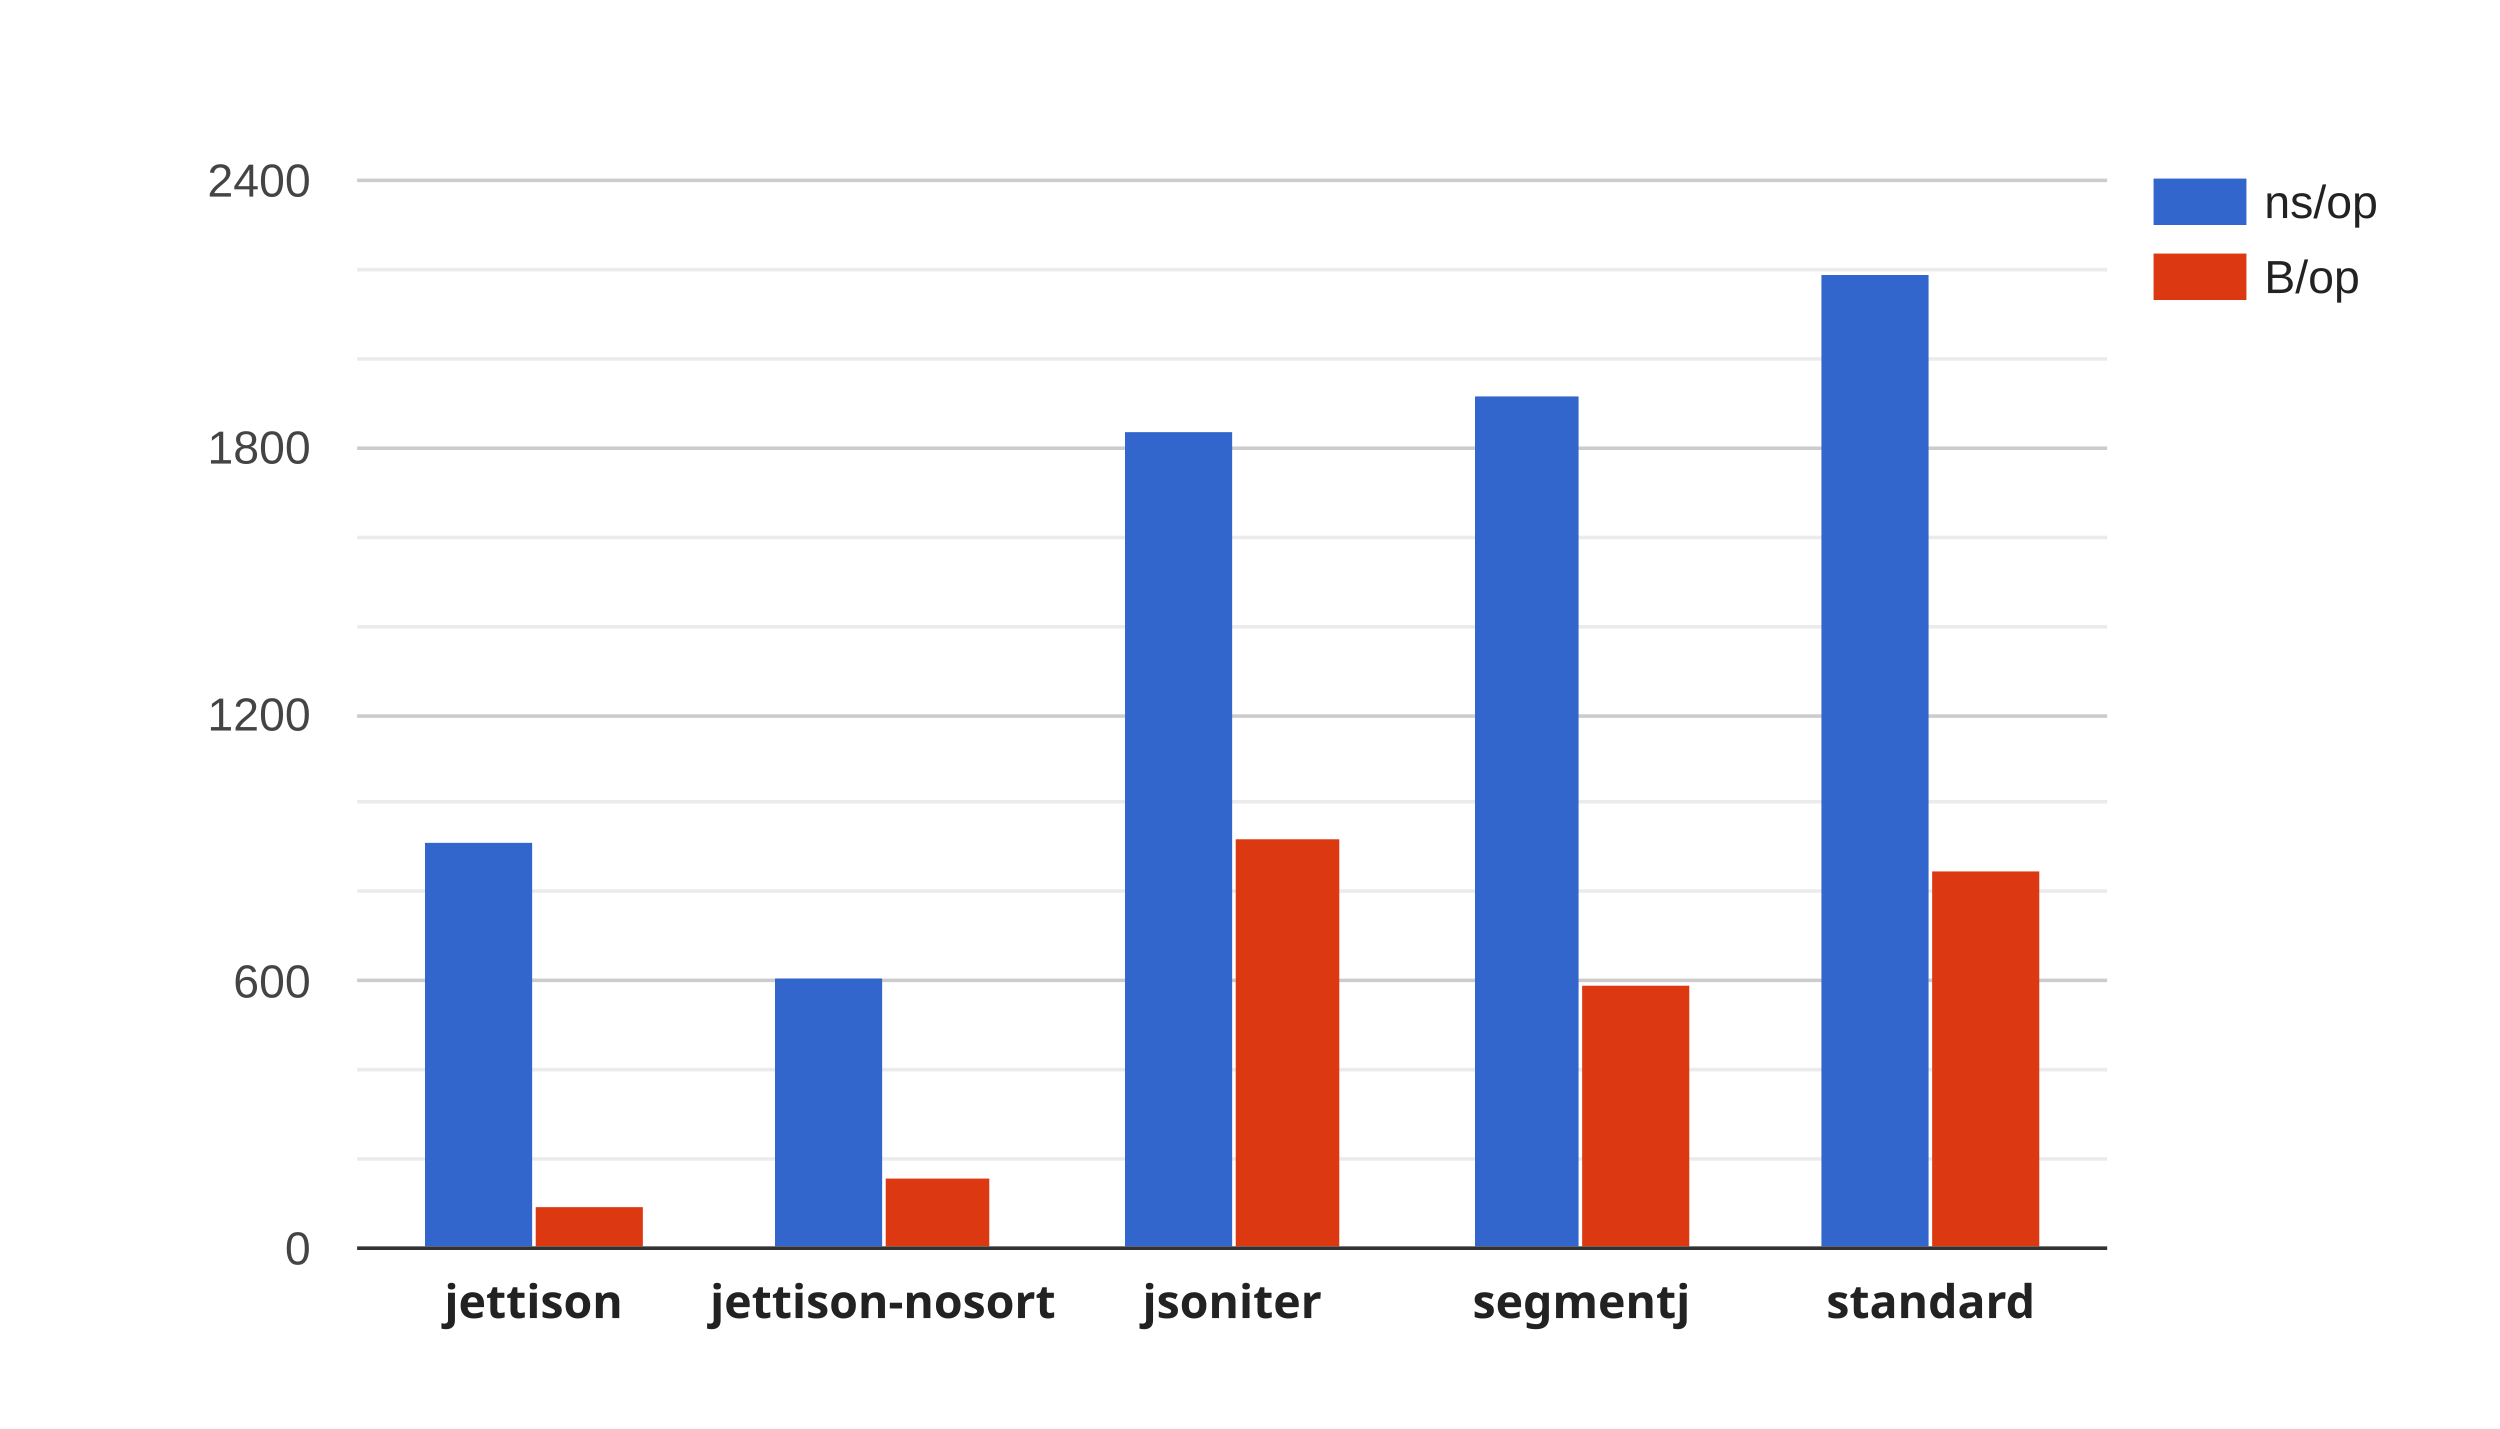
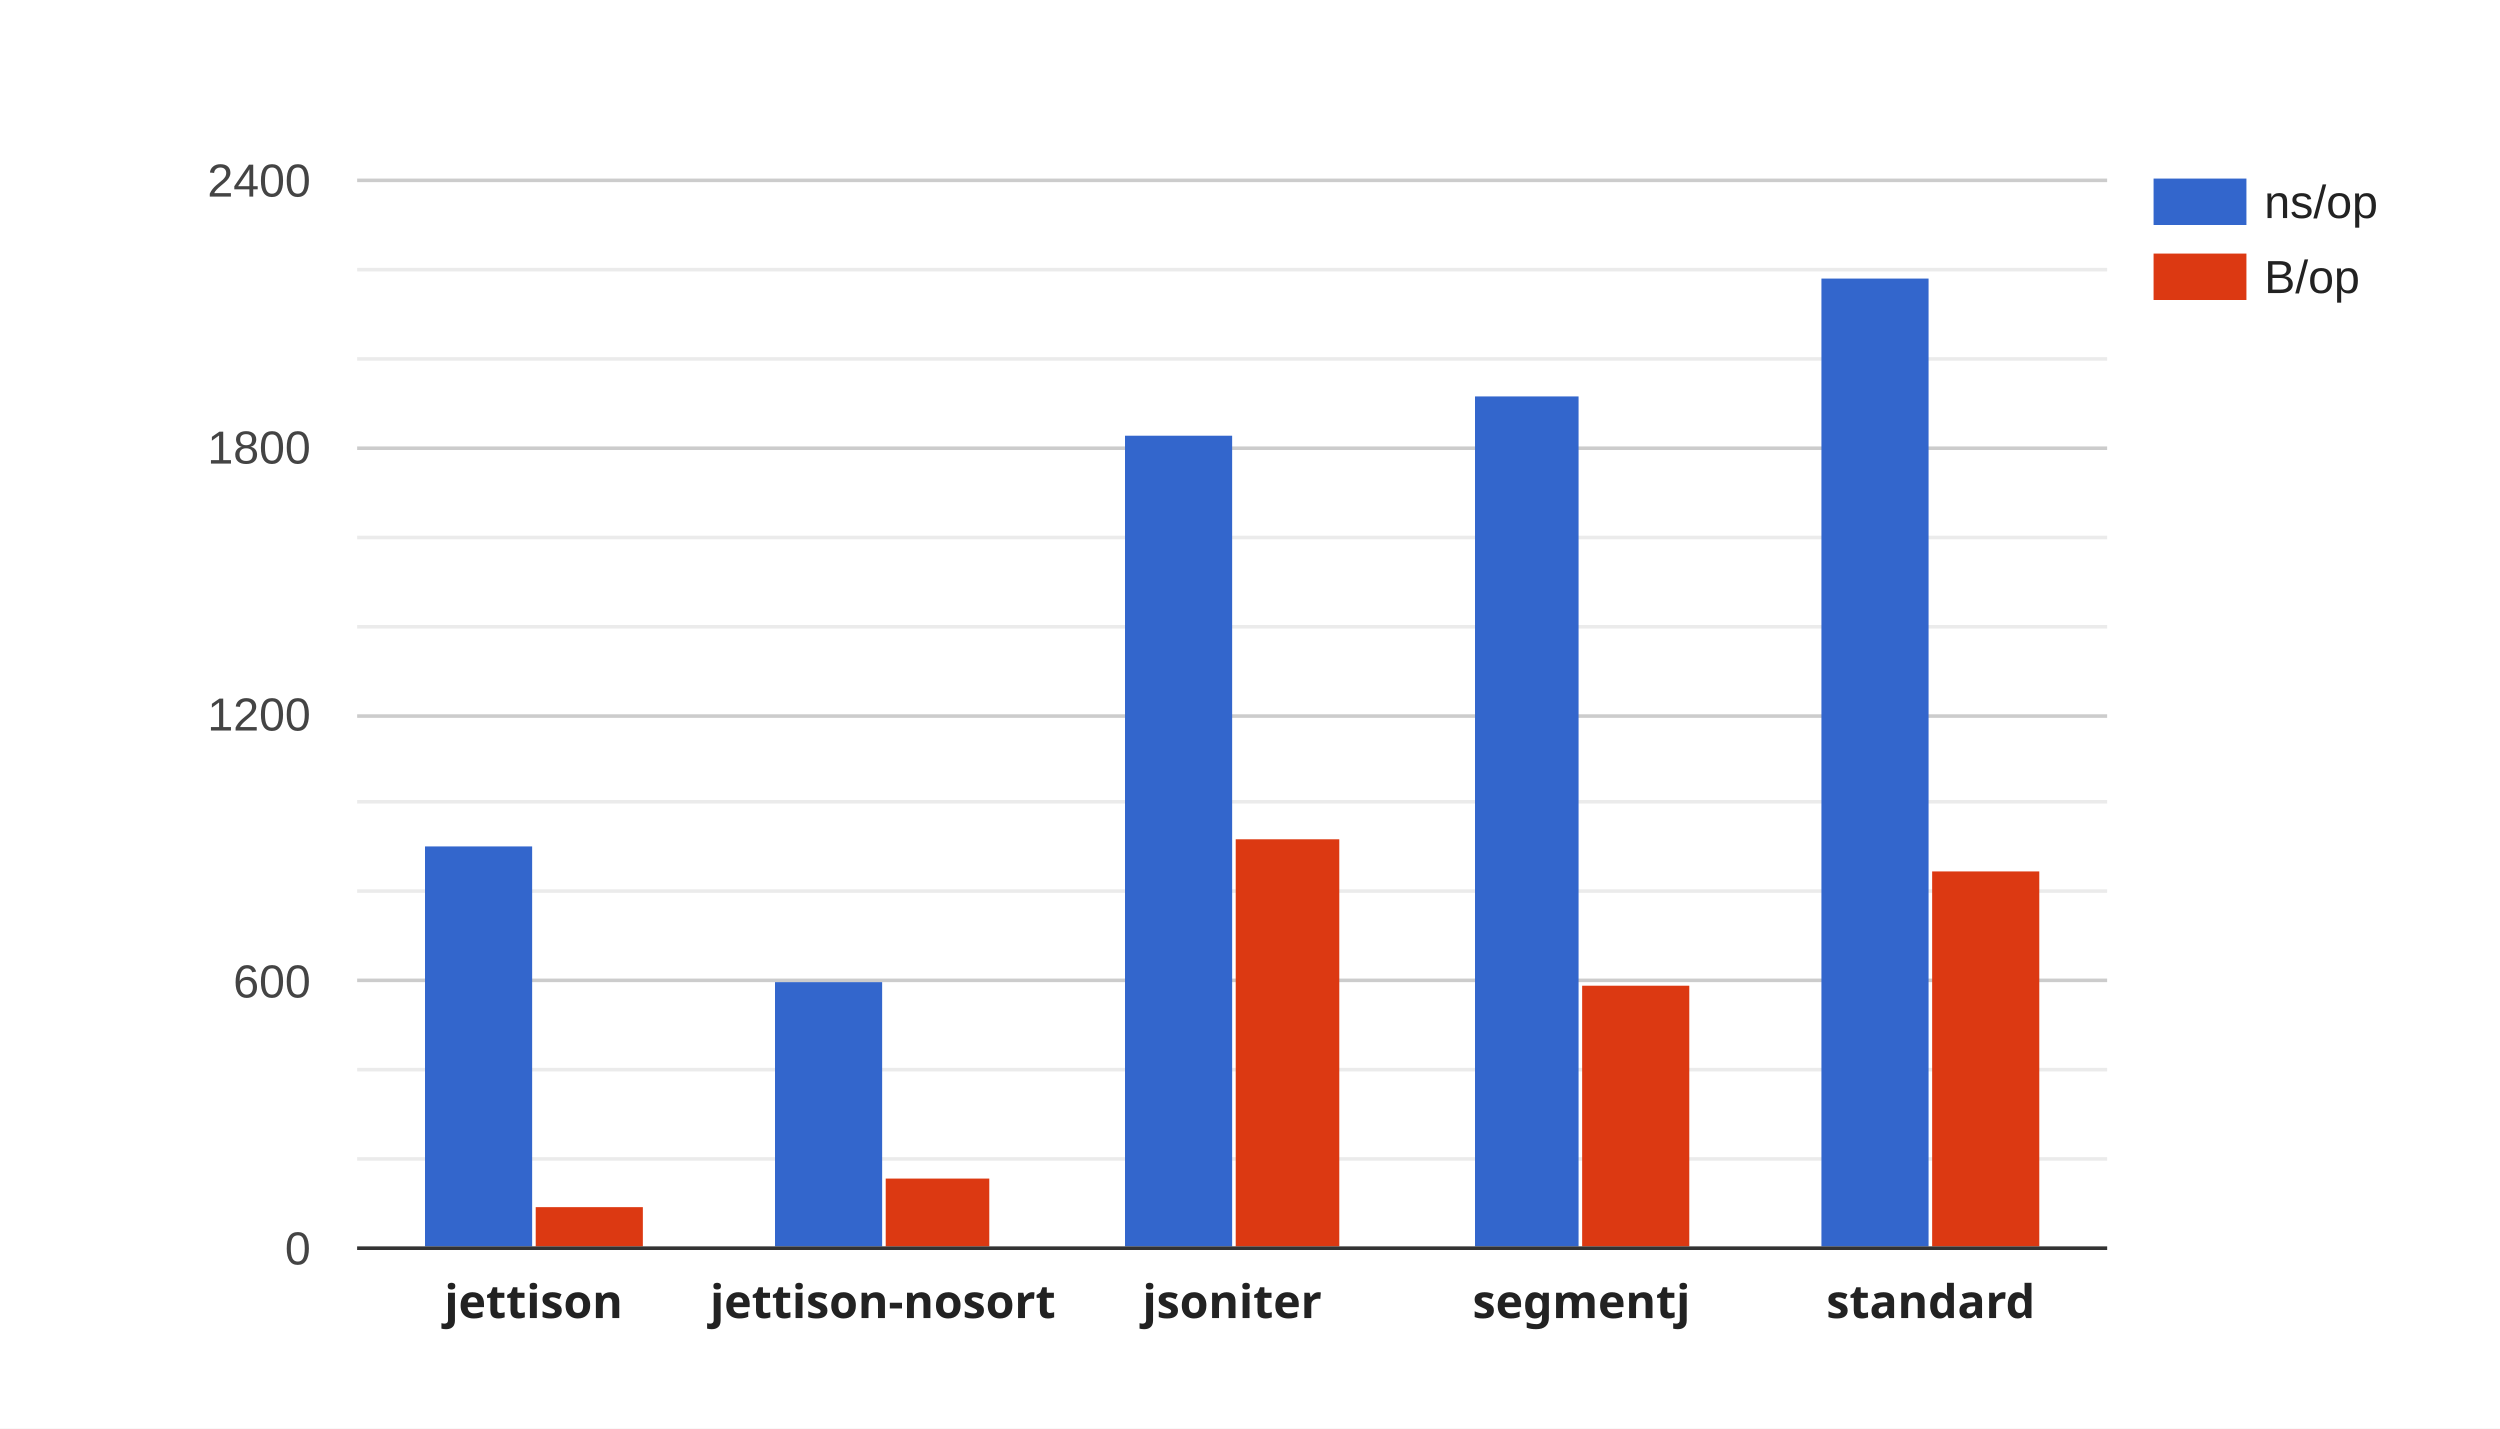
<svg xmlns="http://www.w3.org/2000/svg" width="700" height="400">
  <path fill="#fff" d="M0 0h700v400H0z" />
  <path fill="none" d="M603 50h84v34h-84z" />
  <path fill="none" d="M603 50h84v13h-84z" />
  <text x="634" y="61.05" fill="#222" stroke-width="0" font-family="Arial" font-size="13">ns/op</text>
  <path fill="#36c" d="M603 50h26v13h-26z" />
  <g>
    <path fill="none" d="M603 71h84v13h-84z" />
    <text x="634" y="82.05" fill="#222" stroke-width="0" font-family="Arial" font-size="13">B/op</text>
    <path fill="#dc3912" d="M603 71h26v13h-26z" />
  </g>
  <g>
    <path fill="none" d="M100 50h490v300H100z" />
    <g>
      <path fill="#ccc" d="M100 349h490v1H100zM100 274h490v1H100zM100 200h490v1H100zM100 125h490v1H100zM100 50h490v1H100z" />
      <path fill="#ebebeb" d="M100 324h490v1H100zM100 299h490v1H100zM100 249h490v1H100zM100 224h490v1H100zM100 175h490v1H100zM100 150h490v1H100zM100 100h490v1H100zM100 75h490v1H100z" />
      <g>
-         <path fill="#36c" d="M119 236h30v113h-30zM217 274h30v75h-30zM315 121h30v228h-30zM413 111h29v238h-29zM510 77h30v272h-30z" />
+         <path fill="#36c" d="M119 237h30v112h-30zM217 275h30v74h-30zM315 122h30v227h-30zM413 111h29v238h-29zM510 78h30v271h-30z" />
        <path fill="#dc3912" d="M150 338h30v11h-30zM248 330h29v19h-29zM346 235h29v114h-29zM443 276h30v73h-30zM541 244h30v105h-30z" />
      </g>
      <g>
        <path fill="#333" d="M100 349h490v1H100z" />
      </g>
    </g>
    <text x="149.4" y="369.05" fill="#222" stroke-width="0" font-family="Input" font-size="13" font-weight="bold" text-anchor="middle">jettison</text>
    <text x="247.2" y="369.05" fill="#222" stroke-width="0" font-family="Input" font-size="13" font-weight="bold" text-anchor="middle">jettison-nosort</text>
    <text x="345" y="369.05" fill="#222" stroke-width="0" font-family="Input" font-size="13" font-weight="bold" text-anchor="middle">jsoniter</text>
    <text x="442.8" y="369.05" fill="#222" stroke-width="0" font-family="Input" font-size="13" font-weight="bold" text-anchor="middle">segmentj</text>
    <text x="540.6" y="369.05" fill="#222" stroke-width="0" font-family="Input" font-size="13" font-weight="bold" text-anchor="middle">standard</text>
    <text x="87" y="354.05" fill="#444" stroke-width="0" font-family="Arial" font-size="13" text-anchor="end">0</text>
    <text x="87" y="279.3" fill="#444" stroke-width="0" font-family="Arial" font-size="13" text-anchor="end">600</text>
    <text x="87" y="204.55" fill="#444" stroke-width="0" font-family="Arial" font-size="13" text-anchor="end">1200</text>
    <text x="87" y="129.8" fill="#444" stroke-width="0" font-family="Arial" font-size="13" text-anchor="end">1800</text>
    <text x="87" y="55.05" fill="#444" stroke-width="0" font-family="Arial" font-size="13" text-anchor="end">2400</text>
  </g>
</svg>
